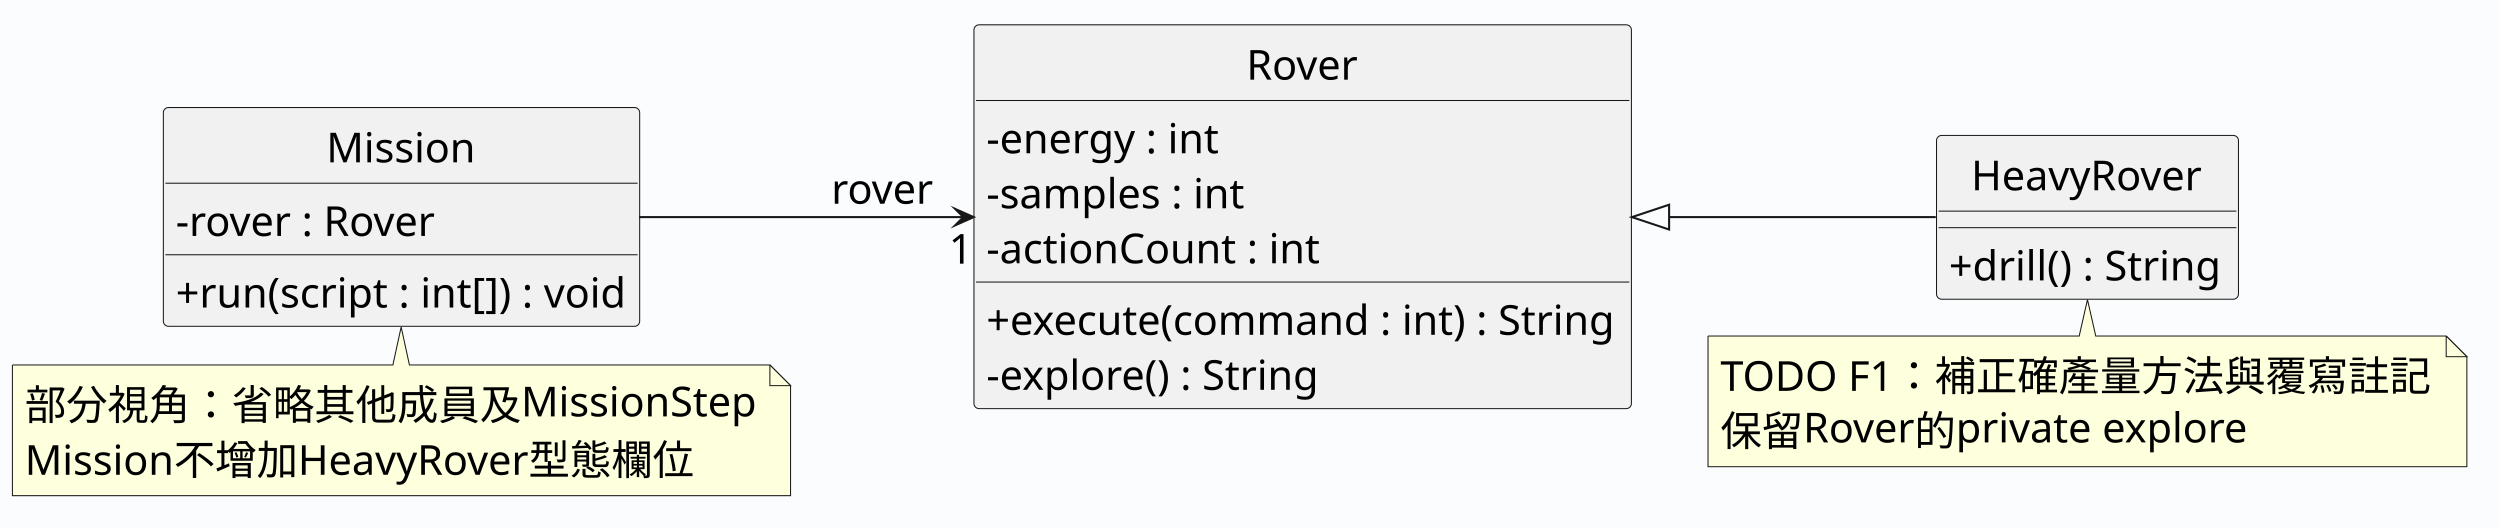
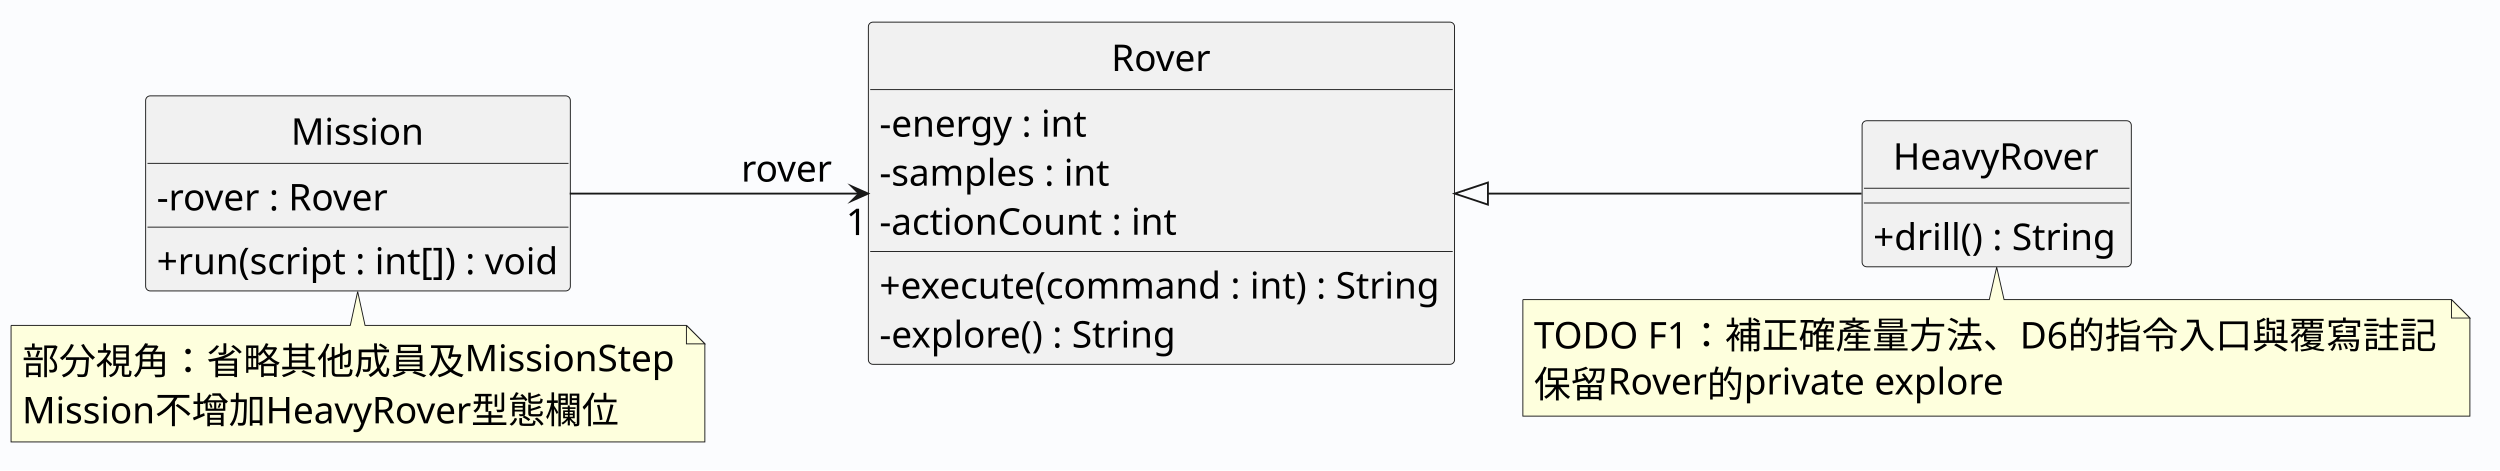
- <svg xmlns="http://www.w3.org/2000/svg" version="1.1" data-diagram-type="CLASS" style="width:1209px;height:255px;background:#FBFCFE;" width="1209px" height="255px" viewBox="0 0 1209 255" zoomAndPan="magnify" preserveAspectRatio="none" contentStyleType="text/css">
+ <svg xmlns="http://www.w3.org/2000/svg" version="1.1" data-diagram-type="CLASS" style="width:1356px;height:255px;background:#FBFCFE;" width="1356px" height="255px" viewBox="0 0 1356 255" zoomAndPan="magnify" preserveAspectRatio="none" contentStyleType="text/css">
  <defs />
  <g font-family="sans-serif" lengthAdjust="spacing">
-     <rect x="0" y="0" width="1209" height="255" fill="#FBFCFE" style="stroke:none;" />
+     <rect x="0" y="0" width="1356" height="255" fill="#FBFCFE" style="stroke:none;" />
    <g class="entity" data-qualified-name="Rover" id="ent0001" data-source-line="9">
      <rect x="471" y="12" width="317.947" height="185.609" fill="#F1F1F1" style="stroke:#181818;stroke-width:0.5;" rx="2.5" ry="2.5" />
      <text x="602.762" y="38.514" fill="#000" font-size="20" textLength="54.424" font-family="Microsoft JhengHei">Rover</text>
      <line x1="472" y1="48.602" x2="787.947" y2="48.602" style="stroke:#181818;stroke-width:0.5;" />
      <text x="477" y="74.115" fill="#000" font-size="20" textLength="113.047" font-family="Microsoft JhengHei">-energy : int</text>
      <text x="477" y="100.717" fill="#000" font-size="20" textLength="124.668" font-family="Microsoft JhengHei">-samples : int</text>
      <text x="477" y="127.318" fill="#000" font-size="20" textLength="163.545" font-family="Microsoft JhengHei">-actionCount : int</text>
      <line x1="472" y1="136.406" x2="787.947" y2="136.406" style="stroke:#181818;stroke-width:0.5;" />
      <text x="477" y="161.92" fill="#000" font-size="20" textLength="305.947" font-family="Microsoft JhengHei">+execute(command : int) : String</text>
      <text x="477" y="188.521" fill="#000" font-size="20" textLength="162.451" font-family="Microsoft JhengHei">-explore() : String</text>
    </g>
    <g class="entity" data-qualified-name="HeavyRover" id="ent0002" data-source-line="17">
-       <rect x="936.5" y="65.5" width="146.023" height="79.203" fill="#F1F1F1" style="stroke:#181818;stroke-width:0.5;" rx="2.5" ry="2.5" />
-       <text x="953.252" y="92.014" fill="#000" font-size="20" textLength="112.52" font-family="Microsoft JhengHei">HeavyRover</text>
-       <line x1="937.5" y1="102.102" x2="1081.523" y2="102.102" style="stroke:#181818;stroke-width:0.5;" />
-       <line x1="937.5" y1="110.102" x2="1081.523" y2="110.102" style="stroke:#181818;stroke-width:0.5;" />
-       <text x="942.5" y="135.615" fill="#000" font-size="20" textLength="134.023" font-family="Microsoft JhengHei">+drill() : String</text>
+       <rect x="1010" y="65.5" width="146.023" height="79.203" fill="#F1F1F1" style="stroke:#181818;stroke-width:0.5;" rx="2.5" ry="2.5" />
+       <text x="1026.752" y="92.014" fill="#000" font-size="20" textLength="112.52" font-family="Microsoft JhengHei">HeavyRover</text>
+       <line x1="1011" y1="102.102" x2="1155.023" y2="102.102" style="stroke:#181818;stroke-width:0.5;" />
+       <line x1="1011" y1="110.102" x2="1155.023" y2="110.102" style="stroke:#181818;stroke-width:0.5;" />
+       <text x="1016" y="135.615" fill="#000" font-size="20" textLength="134.023" font-family="Microsoft JhengHei">+drill() : String</text>
    </g>
-     <g class="entity" data-qualified-name="Mission" id="ent0003" data-source-line="21">
+     <g class="entity" data-qualified-name="Mission" id="ent0003" data-source-line="22">
      <rect x="79" y="52" width="230.35" height="105.805" fill="#F1F1F1" style="stroke:#181818;stroke-width:0.5;" rx="2.5" ry="2.5" />
      <text x="157.822" y="78.514" fill="#000" font-size="20" textLength="72.705" font-family="Microsoft JhengHei">Mission</text>
      <line x1="80" y1="88.602" x2="308.35" y2="88.602" style="stroke:#181818;stroke-width:0.5;" />
      <text x="85" y="114.115" fill="#000" font-size="20" textLength="126.689" font-family="Microsoft JhengHei">-rover : Rover</text>
      <line x1="80" y1="123.203" x2="308.35" y2="123.203" style="stroke:#181818;stroke-width:0.5;" />
      <text x="85" y="148.717" fill="#000" font-size="20" textLength="218.35" font-family="Microsoft JhengHei">+run(script : int[]) : void</text>
    </g>
-     <g class="entity" data-qualified-name="GMN6" id="ent0007" data-source-line="28">
-       <path d="M826,162.5 L826,225.703 A0,0 0 0 0 826,225.703 L1192.977,225.703 A0,0 0 0 0 1192.977,225.703 L1192.977,172.5 L1182.977,162.5 L1013.5,162.5 L1009.5,144.885 L1005.5,162.5 L826,162.5 A0,0 0 0 0 826,162.5" style="stroke:#181818;stroke-width:0.5;" fill="#FEFFDD" />
-       <path d="M1182.977,162.5 L1182.977,172.5 L1192.977,172.5 L1182.977,162.5" style="stroke:#181818;stroke-width:0.5;" fill="#FEFFDD" />
-       <text x="832" y="189.014" fill="#000" font-size="20" textLength="345.977" font-family="Microsoft JhengHei">TODO F1：補正確產量方法與覆寫註記</text>
+     <g class="entity" data-qualified-name="GMN6" id="ent0007" data-source-line="29">
+       <path d="M826,162.5 L826,225.703 A0,0 0 0 0 826,225.703 L1339.666,225.703 A0,0 0 0 0 1339.666,225.703 L1339.666,172.5 L1329.666,162.5 L1087,162.5 L1083,144.885 L1079,162.5 L826,162.5 A0,0 0 0 0 826,162.5" style="stroke:#181818;stroke-width:0.5;" fill="#FEFFDD" />
+       <path d="M1329.666,162.5 L1329.666,172.5 L1339.666,172.5 L1329.666,162.5" style="stroke:#181818;stroke-width:0.5;" fill="#FEFFDD" />
+       <text x="832" y="189.014" fill="#000" font-size="20" textLength="492.666" font-family="Microsoft JhengHei">TODO F1：補正確產量方法、D6的指令入口與覆寫註記</text>
      <text x="832" y="215.615" fill="#000" font-size="20" textLength="254.639" font-family="Microsoft JhengHei">保留Rover的private explore</text>
    </g>
-     <g class="entity" data-qualified-name="GMN9" id="ent0010" data-source-line="32">
+     <g class="entity" data-qualified-name="GMN9" id="ent0010" data-source-line="33">
      <path d="M6,176.5 L6,239.703 A0,0 0 0 0 6,239.703 L382.313,239.703 A0,0 0 0 0 382.313,239.703 L382.313,186.5 L372.313,176.5 L198,176.5 L194,158.133 L190,176.5 L6,176.5 A0,0 0 0 0 6,176.5" style="stroke:#181818;stroke-width:0.5;" fill="#FEFFDD" />
      <path d="M372.313,176.5 L372.313,186.5 L382.313,186.5 L372.313,176.5" style="stroke:#181818;stroke-width:0.5;" fill="#FEFFDD" />
      <text x="12" y="203.014" fill="#000" font-size="20" textLength="355.313" font-family="Microsoft JhengHei">部分視角：省略其他成員及MissionStep</text>
      <text x="12" y="229.615" fill="#000" font-size="20" textLength="325.225" font-family="Microsoft JhengHei">Mission不增加HeavyRover型態欄位</text>
    </g>
    <g class="link" data-entity-1="ent0001" data-entity-2="ent0002" id="lnk4" data-link-type="extension">
-       <polygon points="789.18,105,807.18,111,807.18,99,789.18,105" fill="none" style="stroke:#181818;stroke-width:1;stroke-linejoin:miter;stroke-miterlimit:10;" />
-       <path d="M807.18,105 C858.262,105 894.413,105 936.127,105" style="stroke:#181818;stroke-width:1;" fill="none" />
+       <polygon points="789.055,105,807.055,111,807.055,99,789.055,105" fill="none" style="stroke:#181818;stroke-width:1;stroke-linejoin:miter;stroke-miterlimit:10;" />
+       <path d="M807.055,105 C882.213,105 950.38,105 1009.707,105" style="stroke:#181818;stroke-width:1;" fill="none" />
    </g>
    <g class="link" data-entity-1="ent0003" data-entity-2="ent0001" id="lnk5" data-link-type="dependency">
      <polygon points="470.868,105,461.868,101,465.868,105,461.868,109,470.868,105" fill="#181818" style="stroke:#181818;stroke-width:1;stroke-linejoin:miter;stroke-miterlimit:10;" />
      <path d="M309.028,105 C358.504,105 412.277,105 465.868,105" style="stroke:#181818;stroke-width:1;" fill="none" />
      <text x="402" y="98.514" fill="#000" font-size="20" textLength="49.023" font-family="Microsoft JhengHei">rover</text>
      <text x="458.868" y="127.514" fill="#000" font-size="20" font-family="Microsoft JhengHei">1</text>
    </g>
  </g>
</svg>
